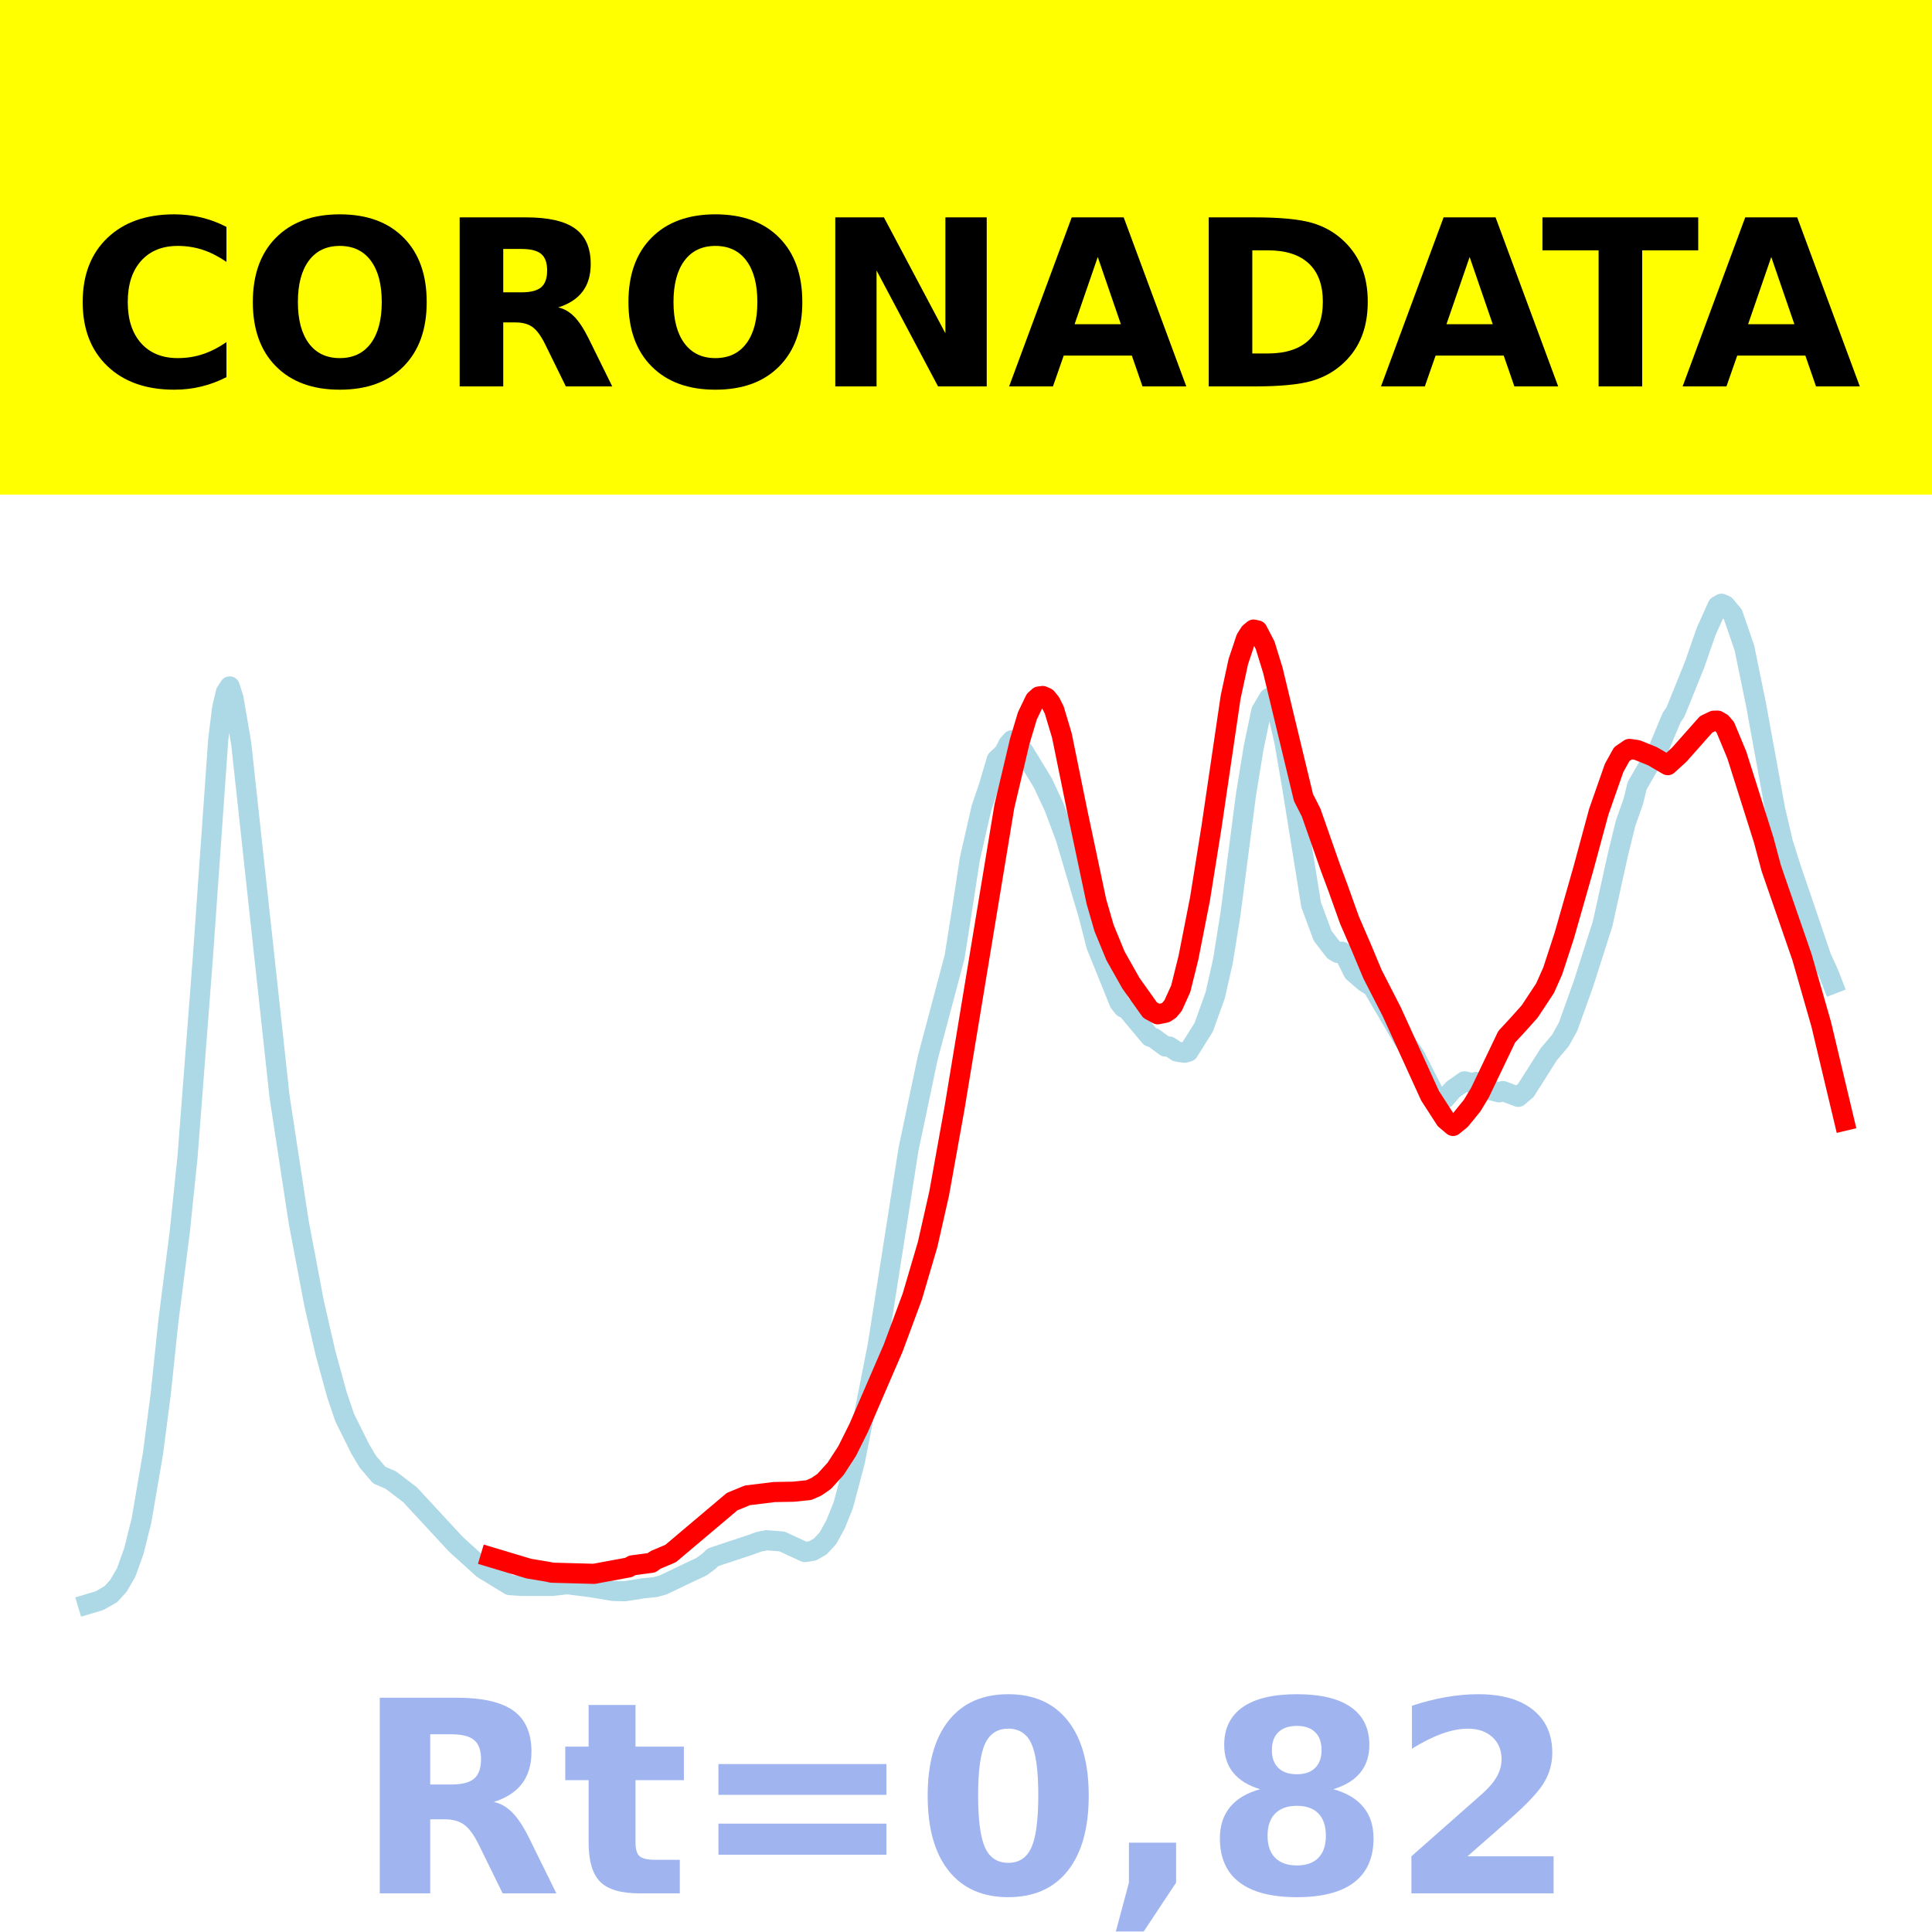
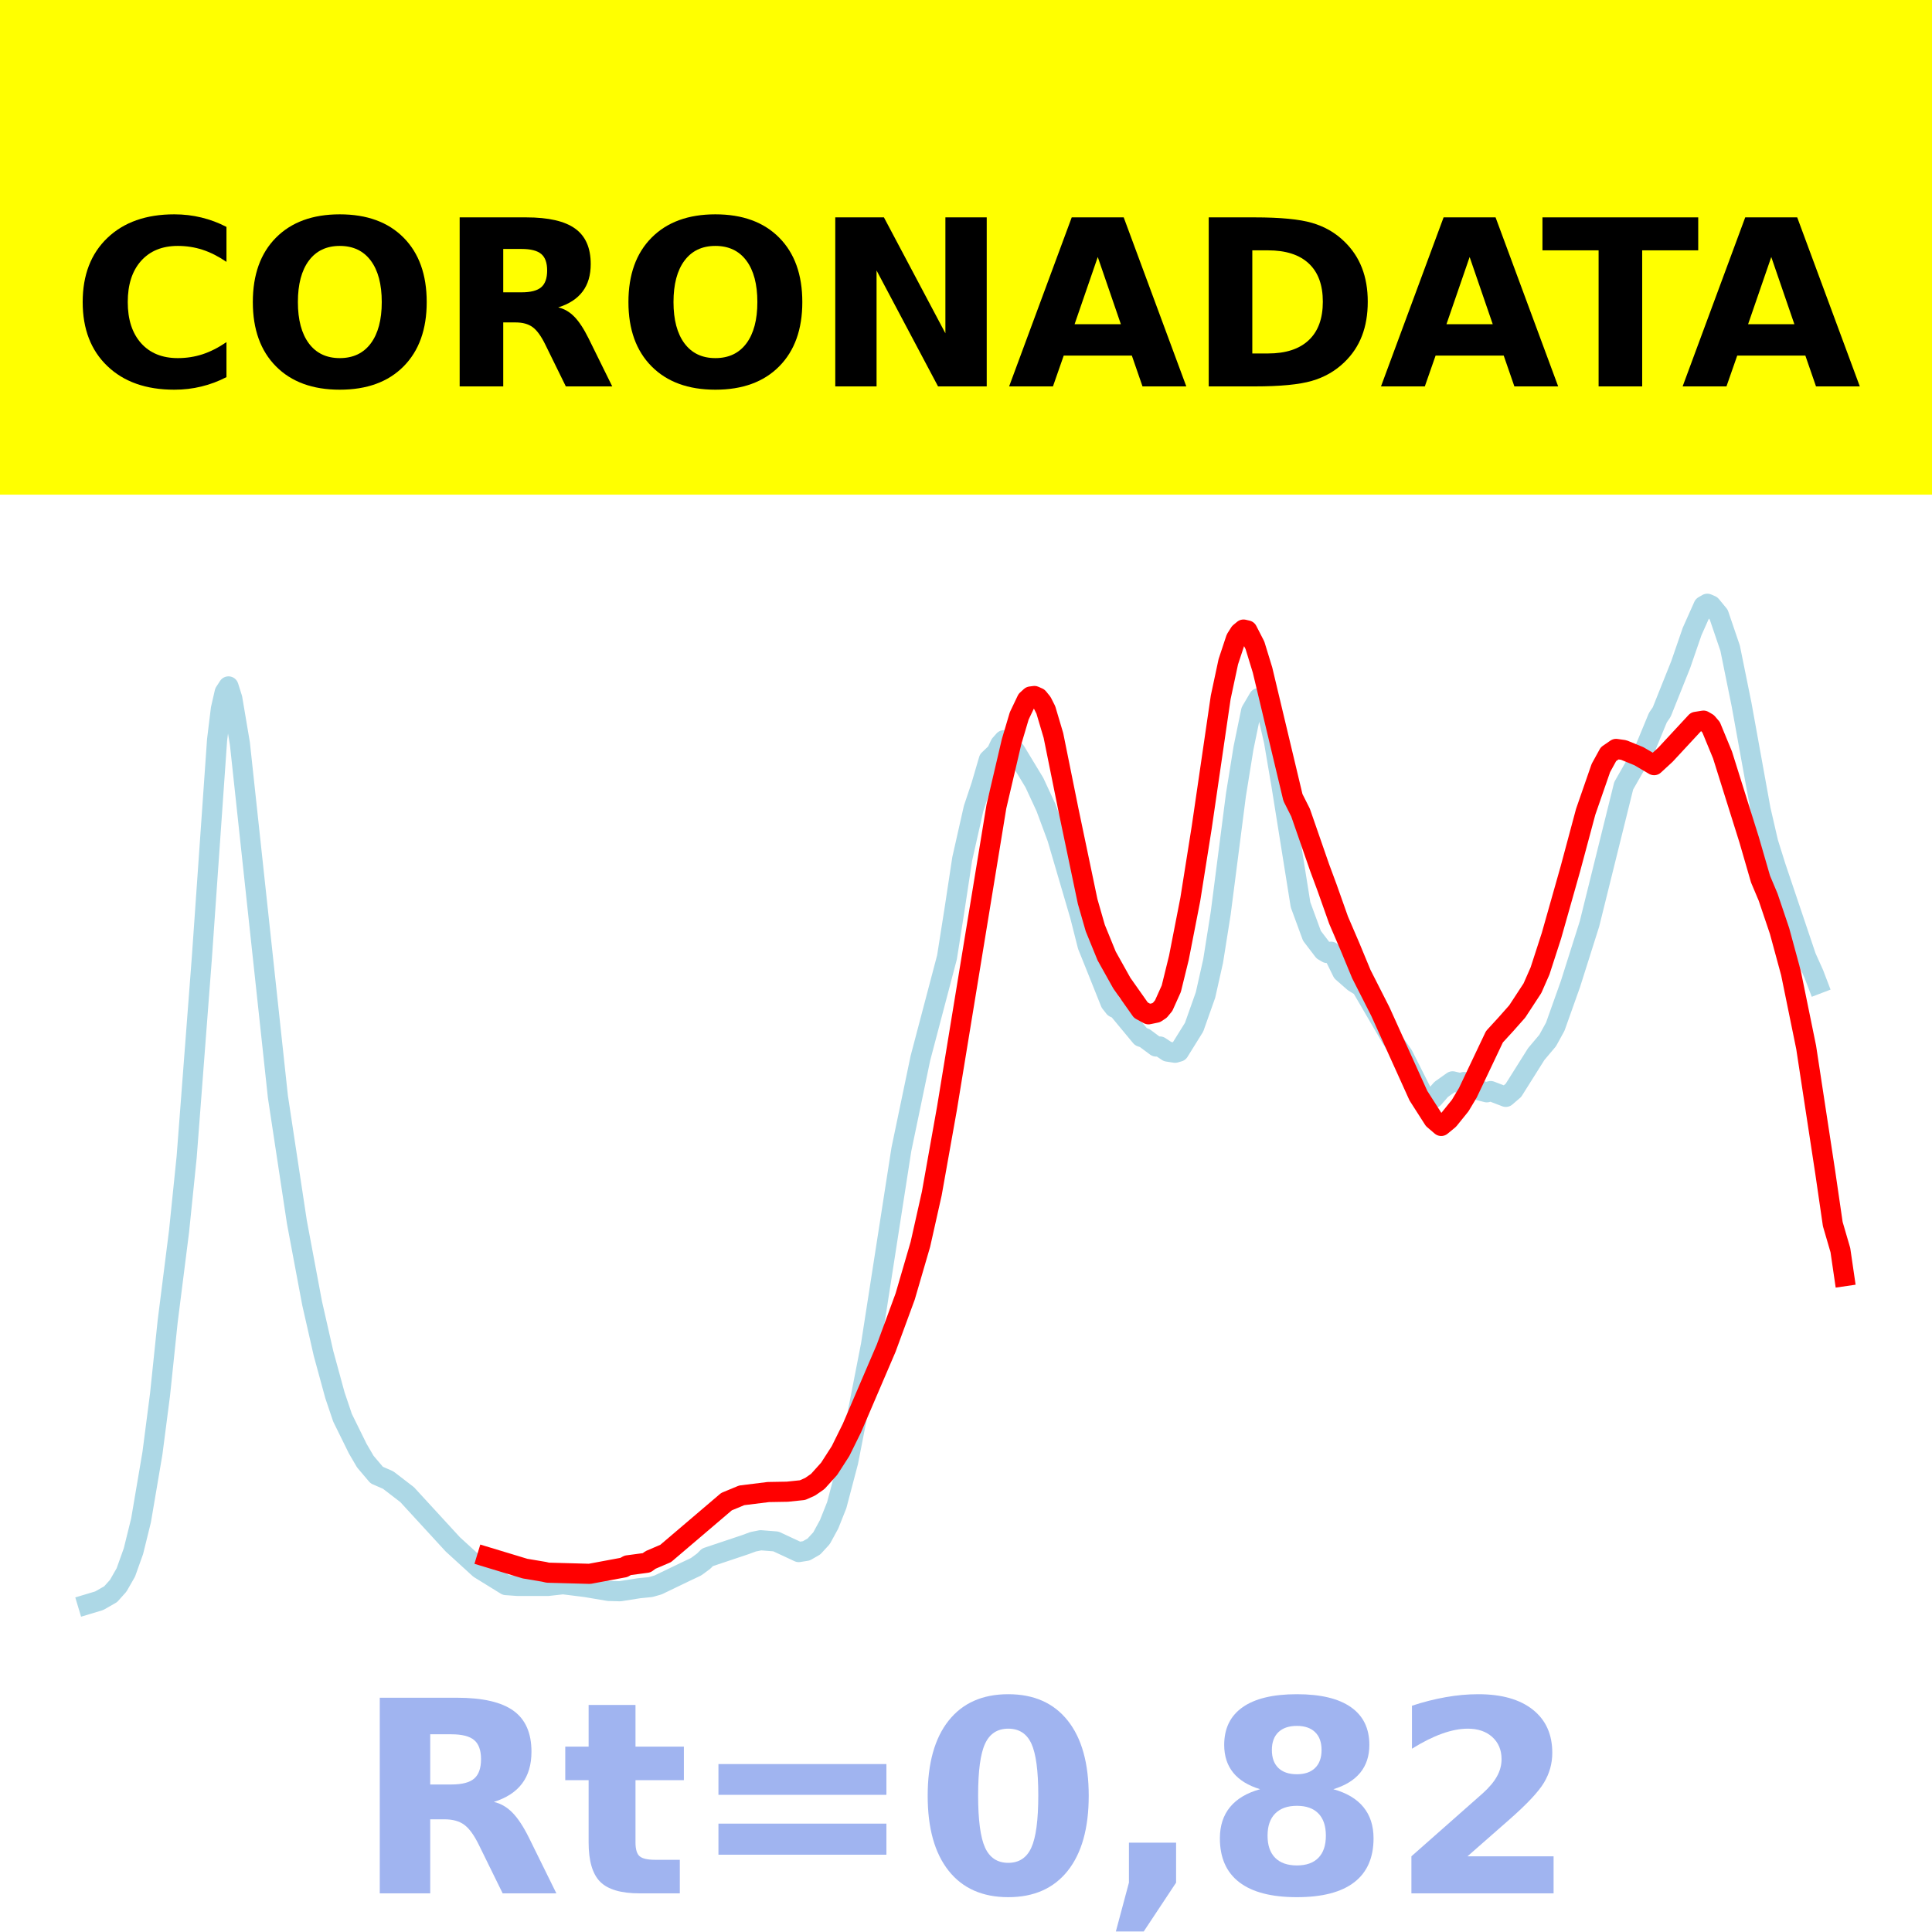
<svg xmlns="http://www.w3.org/2000/svg" xmlns:xlink="http://www.w3.org/1999/xlink" height="144pt" version="1.1" viewBox="0 0 144 144" width="144pt">
  <defs>
    <style type="text/css">*{stroke-linecap:butt;stroke-linejoin:round;}</style>
  </defs>
  <g id="figure_1">
    <g id="patch_1">
      <path d="M 0 144  L 144 144  L 144 0  L 0 0  z " style="fill:#ffffff;" />
    </g>
    <g id="axes_1">
      <g id="patch_2">
        <path d="M 0 144  L 144 144  L 144 0  L 0 0  z " style="fill:#ffffff;" />
      </g>
      <g id="line2d_1">
-         <path clip-path="url(#pad0584cd14)" d="M 6.545 119.565  L 7.403 119.309  L 8.26 118.823  L 8.832 118.191  L 9.404 117.201  L 9.975 115.615  L 10.547 113.32  L 11.405 108.314  L 11.976 103.935  L 12.548 98.495  L 13.405 91.767  L 13.977 86.227  L 15.12 71.38  L 16.264 55.155  L 16.549 52.835  L 16.835 51.6  L 17.121 51.161  L 17.407 52.059  L 17.979 55.42  L 20.837 81.742  L 22.266 91.098  L 23.409 97.138  L 24.267 100.876  L 25.124 103.99  L 25.696 105.672  L 26.839 107.974  L 27.411 108.942  L 28.268 109.945  L 29.126 110.314  L 30.555 111.403  L 33.985 115.106  L 35.986 116.918  L 37.987 118.143  L 38.844 118.204  L 41.131 118.207  L 42.274 118.079  L 43.989 118.292  L 45.704 118.58  L 46.561 118.602  L 47.99 118.378  L 48.848 118.293  L 49.42 118.133  L 51.42 117.177  L 52.278 116.775  L 52.85 116.356  L 53.135 116.073  L 55.994 115.124  L 56.565 114.914  L 57.137 114.801  L 58.28 114.89  L 59.995 115.682  L 60.567 115.591  L 61.139 115.265  L 61.71 114.648  L 62.282 113.609  L 62.854 112.183  L 63.711 108.958  L 65.426 100.254  L 67.713 85.672  L 69.142 78.875  L 71.143 71.351  L 71.714 67.756  L 72.286 64.019  L 73.143 60.256  L 73.715 58.566  L 74.287 56.627  L 74.858 56.083  L 75.144 55.487  L 75.43 55.168  L 75.716 55.306  L 76.287 55.995  L 77.717 58.336  L 78.574 60.168  L 79.432 62.459  L 81.146 68.255  L 81.718 70.49  L 82.29 71.899  L 83.433 74.73  L 83.719 75.093  L 84.005 75.222  L 85.72 77.272  L 86.006 77.37  L 86.863 78.001  L 87.149 78  L 87.721 78.378  L 88.292 78.466  L 88.578 78.384  L 89.721 76.561  L 90.579 74.162  L 91.15 71.636  L 91.722 68.062  L 92.865 59.254  L 93.437 55.744  L 94.009 52.997  L 94.58 52.032  L 94.866 52.23  L 95.152 52.774  L 95.724 55.235  L 96.295 58.567  L 97.724 67.436  L 98.582 69.751  L 99.439 70.865  L 99.725 71.032  L 100.011 70.935  L 100.297 71.3  L 100.869 72.452  L 101.726 73.196  L 102.298 73.552  L 104.584 77.444  L 105.442 78.664  L 106.871 81.473  L 107.443 81.902  L 107.728 81.847  L 108.3 81.198  L 109.158 80.596  L 109.729 80.733  L 110.015 80.646  L 110.587 80.825  L 111.158 81.27  L 111.73 81.415  L 112.016 81.322  L 113.159 81.754  L 113.731 81.266  L 115.446 78.564  L 116.303 77.555  L 116.875 76.523  L 118.018 73.34  L 119.447 68.862  L 120.591 63.687  L 121.162 61.356  L 121.734 59.743  L 122.02 58.569  L 123.163 56.582  L 123.449 56.224  L 124.021 54.856  L 124.592 53.488  L 124.878 53.072  L 126.307 49.533  L 127.165 47.068  L 128.022 45.164  L 128.308 45  L 128.594 45.125  L 129.166 45.814  L 130.023 48.314  L 130.881 52.503  L 132.31 60.334  L 132.881 62.789  L 133.453 64.599  L 135.74 71.327  L 136.311 72.588  L 136.597 73.327  L 136.597 73.327  " style="fill:none;stroke:#add8e6;stroke-linecap:square;stroke-width:1.5;" />
+         <path clip-path="url(#p795f1c636f)" d="M 6.545 119.565  L 7.396 119.309  L 8.246 118.823  L 8.812 118.191  L 9.379 117.201  L 9.946 115.615  L 10.512 113.32  L 11.362 108.314  L 11.929 103.935  L 12.496 98.495  L 13.346 91.767  L 13.913 86.227  L 15.046 71.38  L 16.179 55.155  L 16.463 52.835  L 16.746 51.6  L 17.03 51.161  L 17.313 52.059  L 17.88 55.42  L 20.713 81.742  L 22.13 91.098  L 23.263 97.138  L 24.113 100.876  L 24.963 103.99  L 25.53 105.672  L 26.664 107.974  L 27.23 108.942  L 28.08 109.945  L 28.93 110.314  L 30.347 111.403  L 33.747 115.106  L 35.731 116.918  L 37.714 118.143  L 38.564 118.204  L 40.831 118.207  L 41.965 118.079  L 43.665 118.292  L 45.365 118.58  L 46.215 118.602  L 47.632 118.378  L 48.482 118.293  L 49.048 118.133  L 51.032 117.177  L 51.882 116.775  L 52.449 116.356  L 52.732 116.073  L 55.566 115.124  L 56.132 114.914  L 56.699 114.801  L 57.832 114.89  L 59.532 115.682  L 60.099 115.591  L 60.666 115.265  L 61.233 114.648  L 61.799 113.609  L 62.366 112.183  L 63.216 108.958  L 64.916 100.254  L 67.183 85.672  L 68.6 78.875  L 70.583 71.351  L 71.15 67.756  L 71.717 64.019  L 72.567 60.256  L 73.133 58.566  L 73.7 56.627  L 74.267 56.083  L 74.55 55.487  L 74.834 55.168  L 75.117 55.306  L 75.684 55.995  L 77.1 58.336  L 77.95 60.168  L 78.8 62.459  L 80.501 68.255  L 81.067 70.49  L 81.634 71.899  L 82.767 74.73  L 83.051 75.093  L 83.334 75.222  L 85.034 77.272  L 85.318 77.37  L 86.168 78.001  L 86.451 78  L 87.018 78.378  L 87.584 78.466  L 87.868 78.384  L 89.001 76.561  L 89.851 74.162  L 90.418 71.636  L 90.985 68.062  L 92.118 59.254  L 92.685 55.744  L 93.251 52.997  L 93.818 52.032  L 94.102 52.23  L 94.385 52.774  L 94.952 55.235  L 95.518 58.567  L 96.935 67.436  L 97.785 69.751  L 98.635 70.865  L 98.919 71.032  L 99.202 70.935  L 99.485 71.3  L 100.052 72.452  L 100.902 73.196  L 101.469 73.552  L 103.736 77.444  L 104.586 78.664  L 106.002 81.473  L 106.569 81.902  L 106.852 81.847  L 107.419 81.198  L 108.269 80.596  L 108.836 80.733  L 109.119 80.646  L 109.686 80.825  L 110.253 81.27  L 110.819 81.415  L 111.103 81.322  L 112.236 81.754  L 112.803 81.266  L 114.503 78.564  L 115.353 77.555  L 115.92 76.523  L 117.053 73.34  L 118.47 68.862  L 121.02 58.569  L 122.153 56.582  L 122.437 56.224  L 123.004 54.856  L 123.57 53.488  L 123.854 53.072  L 125.27 49.533  L 126.12 47.068  L 126.97 45.164  L 127.254 45  L 127.537 45.125  L 128.104 45.814  L 128.954 48.314  L 129.804 52.503  L 131.221 60.334  L 131.787 62.789  L 132.354 64.599  L 134.621 71.327  L 135.188 72.588  L 135.471 73.327  L 135.471 73.327  " style="fill:none;stroke:#add8e6;stroke-linecap:square;stroke-width:1.5;" />
      </g>
      <g id="line2d_2">
-         <path clip-path="url(#pad0584cd14)" d="M 36.557 116.057  L 39.416 116.915  L 40.845 117.153  L 41.131 117.219  L 44.275 117.304  L 46.847 116.829  L 47.133 116.671  L 48.562 116.481  L 48.848 116.272  L 49.991 115.786  L 54.565 111.924  L 55.708 111.454  L 57.709 111.208  L 59.138 111.183  L 60.281 111.065  L 60.853 110.813  L 61.424 110.421  L 62.282 109.477  L 63.139 108.156  L 63.997 106.436  L 66.569 100.485  L 67.998 96.634  L 69.142 92.745  L 69.999 88.957  L 71.143 82.599  L 74.858 60.109  L 76.002 55.268  L 76.573 53.359  L 77.145 52.171  L 77.431 51.913  L 77.717 51.876  L 78.002 52.003  L 78.288 52.35  L 78.574 52.911  L 79.146 54.82  L 80.289 60.432  L 81.718 67.193  L 82.29 69.17  L 83.147 71.253  L 84.291 73.28  L 85.72 75.29  L 86.291 75.6  L 86.863 75.482  L 87.149 75.295  L 87.435 74.954  L 88.006 73.693  L 88.578 71.387  L 89.435 67.034  L 90.293 61.677  L 91.722 51.971  L 92.294 49.322  L 92.865 47.608  L 93.151 47.159  L 93.437 46.924  L 93.723 46.99  L 94.295 48.094  L 94.866 49.943  L 97.153 59.441  L 97.724 60.565  L 99.154 64.649  L 99.725 66.18  L 100.583 68.58  L 101.44 70.558  L 102.298 72.609  L 103.727 75.398  L 106.585 81.665  L 107.728 83.436  L 108.3 83.921  L 108.872 83.454  L 109.729 82.401  L 110.301 81.452  L 112.302 77.275  L 113.159 76.347  L 114.017 75.388  L 115.16 73.655  L 115.732 72.367  L 116.589 69.743  L 118.018 64.737  L 119.162 60.507  L 120.305 57.241  L 120.877 56.21  L 121.448 55.82  L 122.02 55.901  L 123.163 56.363  L 124.306 57.03  L 125.164 56.248  L 127.165 53.99  L 127.736 53.718  L 128.022 53.712  L 128.308 53.879  L 128.594 54.21  L 129.451 56.271  L 131.452 62.595  L 132.024 64.731  L 134.31 71.341  L 135.74 76.331  L 137.455 83.535  L 137.455 83.535  " style="fill:none;stroke:#ff0000;stroke-linecap:square;stroke-width:1.5;" />
+         <path clip-path="url(#p795f1c636f)" d="M 36.298 116.057  L 39.131 116.915  L 40.548 117.153  L 40.831 117.219  L 43.948 117.304  L 46.498 116.829  L 46.782 116.671  L 48.198 116.481  L 48.482 116.272  L 49.615 115.786  L 54.149 111.924  L 55.282 111.454  L 57.266 111.208  L 58.682 111.183  L 59.816 111.065  L 60.383 110.813  L 60.949 110.421  L 61.799 109.477  L 62.649 108.156  L 63.499 106.436  L 66.05 100.485  L 67.466 96.634  L 68.6 92.745  L 69.45 88.957  L 70.583 82.599  L 74.267 60.109  L 75.4 55.268  L 75.967 53.359  L 76.534 52.171  L 76.817 51.913  L 77.1 51.876  L 77.384 52.003  L 77.667 52.35  L 77.95 52.911  L 78.517 54.82  L 79.651 60.432  L 81.067 67.193  L 81.634 69.17  L 82.484 71.253  L 83.617 73.28  L 85.034 75.29  L 85.601 75.6  L 86.168 75.482  L 86.451 75.295  L 86.734 74.954  L 87.301 73.693  L 87.868 71.387  L 88.718 67.034  L 89.568 61.677  L 90.985 51.971  L 91.551 49.322  L 92.118 47.608  L 92.401 47.159  L 92.685 46.924  L 92.968 46.99  L 93.535 48.094  L 94.102 49.943  L 96.368 59.441  L 96.935 60.565  L 98.352 64.649  L 98.919 66.18  L 99.769 68.58  L 100.619 70.558  L 101.469 72.609  L 102.885 75.398  L 105.719 81.665  L 106.852 83.436  L 107.419 83.921  L 107.986 83.454  L 108.836 82.401  L 109.403 81.452  L 111.386 77.275  L 112.236 76.347  L 113.086 75.388  L 114.22 73.655  L 114.786 72.367  L 115.636 69.743  L 117.053 64.737  L 118.187 60.507  L 119.32 57.241  L 119.887 56.21  L 120.453 55.82  L 121.02 55.901  L 122.153 56.363  L 123.287 57.03  L 124.137 56.248  L 126.404 53.803  L 126.97 53.712  L 127.254 53.879  L 127.537 54.21  L 128.387 56.271  L 130.371 62.595  L 131.221 65.527  L 131.787 66.87  L 132.638 69.392  L 133.488 72.523  L 134.621 78.066  L 136.038 87.349  L 136.604 91.234  L 137.171 93.177  L 137.455 95.12  L 137.455 95.12  " style="fill:none;stroke:#ff0000;stroke-linecap:square;stroke-width:1.5;" />
      </g>
      <g id="patch_3">
        <path d="M 0 144  L 0 0  " style="fill:none;stroke:#ffffff;stroke-linecap:square;stroke-linejoin:miter;stroke-width:0.8;" />
      </g>
      <g id="patch_4">
        <path d="M 144 144  L 144 0  " style="fill:none;stroke:#ffffff;stroke-linecap:square;stroke-linejoin:miter;stroke-width:0.8;" />
      </g>
      <g id="patch_5">
        <path d="M 0 144  L 144 144  " style="fill:none;stroke:#ffffff;stroke-linecap:square;stroke-linejoin:miter;stroke-width:0.8;" />
      </g>
      <g id="patch_6">
        <path d="M 0 0  L 144 0  " style="fill:none;stroke:#ffffff;stroke-linecap:square;stroke-linejoin:miter;stroke-width:0.8;" />
      </g>
    </g>
    <g id="text_1">
      <g id="patch_7">
        <path d="M -64.848 36.368  L 208.848 36.368  L 208.848 -7.654  L -64.848 -7.654  z " style="fill:#ffff00;stroke:#ffff00;stroke-linejoin:miter;" />
      </g>
      <g transform="translate(72 9.45018)scale(0.1728 -0.1728)" />
      <g transform="translate(-60.87375 28.8)scale(0.1728 -0.1728)">
        <defs>
          <path id="DejaVuSans-Bold-32" />
          <path d="M 67 4  Q 61.812 1.312 56.203 -0.047  Q 50.594 -1.422 44.484 -1.422  Q 26.266 -1.422 15.625 8.766  Q 4.984 18.953 4.984 36.375  Q 4.984 53.859 15.625 64.031  Q 26.266 74.219 44.484 74.219  Q 50.594 74.219 56.203 72.844  Q 61.812 71.484 67 68.797  L 67 53.719  Q 61.766 57.281 56.688 58.938  Q 51.609 60.594 46 60.594  Q 35.938 60.594 30.172 54.141  Q 24.422 47.703 24.422 36.375  Q 24.422 25.094 30.172 18.641  Q 35.938 12.203 46 12.203  Q 51.609 12.203 56.688 13.859  Q 61.766 15.531 67 19.094  z " id="DejaVuSans-Bold-67" />
          <path d="M 42.484 60.594  Q 33.891 60.594 29.156 54.25  Q 24.422 47.906 24.422 36.375  Q 24.422 24.906 29.156 18.547  Q 33.891 12.203 42.484 12.203  Q 51.125 12.203 55.859 18.547  Q 60.594 24.906 60.594 36.375  Q 60.594 47.906 55.859 54.25  Q 51.125 60.594 42.484 60.594  z M 42.484 74.219  Q 60.062 74.219 70.016 64.156  Q 79.984 54.109 79.984 36.375  Q 79.984 18.703 70.016 8.641  Q 60.062 -1.422 42.484 -1.422  Q 24.953 -1.422 14.969 8.641  Q 4.984 18.703 4.984 36.375  Q 4.984 54.109 14.969 64.156  Q 24.953 74.219 42.484 74.219  z " id="DejaVuSans-Bold-79" />
          <path d="M 35.891 40.578  Q 41.797 40.578 44.359 42.766  Q 46.922 44.969 46.922 50  Q 46.922 54.984 44.359 57.125  Q 41.797 59.281 35.891 59.281  L 27.984 59.281  L 27.984 40.578  z M 27.984 27.594  L 27.984 0  L 9.188 0  L 9.188 72.906  L 37.891 72.906  Q 52.297 72.906 59 68.062  Q 65.719 63.234 65.719 52.781  Q 65.719 45.562 62.219 40.922  Q 58.734 36.281 51.703 34.078  Q 55.562 33.203 58.609 30.094  Q 61.672 27 64.797 20.703  L 75 0  L 54.984 0  L 46.094 18.109  Q 43.406 23.578 40.641 25.578  Q 37.891 27.594 33.297 27.594  z " id="DejaVuSans-Bold-82" />
          <path d="M 9.188 72.906  L 30.172 72.906  L 56.688 22.906  L 56.688 72.906  L 74.516 72.906  L 74.516 0  L 53.516 0  L 27 50  L 27 0  L 9.188 0  z " id="DejaVuSans-Bold-78" />
          <path d="M 53.422 13.281  L 24.031 13.281  L 19.391 0  L 0.484 0  L 27.484 72.906  L 49.906 72.906  L 76.906 0  L 58.016 0  z M 28.719 26.812  L 48.688 26.812  L 38.719 55.812  z " id="DejaVuSans-Bold-65" />
          <path d="M 27.984 58.688  L 27.984 14.203  L 34.719 14.203  Q 46.234 14.203 52.312 19.922  Q 58.406 25.641 58.406 36.531  Q 58.406 47.359 52.344 53.016  Q 46.297 58.688 34.719 58.688  z M 9.188 72.906  L 29 72.906  Q 45.609 72.906 53.734 70.531  Q 61.859 68.172 67.672 62.5  Q 72.797 57.562 75.281 51.109  Q 77.781 44.672 77.781 36.531  Q 77.781 28.266 75.281 21.797  Q 72.797 15.328 67.672 10.406  Q 61.812 4.734 53.609 2.359  Q 45.406 0 29 0  L 9.188 0  z " id="DejaVuSans-Bold-68" />
          <path d="M 0.484 72.906  L 67.672 72.906  L 67.672 58.688  L 43.5 58.688  L 43.5 0  L 24.703 0  L 24.703 58.688  L 0.484 58.688  z " id="DejaVuSans-Bold-84" />
        </defs>
        <use xlink:href="#DejaVuSans-Bold-32" />
        <use x="34.814" xlink:href="#DejaVuSans-Bold-32" />
        <use x="69.629" xlink:href="#DejaVuSans-Bold-32" />
        <use x="104.443" xlink:href="#DejaVuSans-Bold-32" />
        <use x="139.258" xlink:href="#DejaVuSans-Bold-32" />
        <use x="174.072" xlink:href="#DejaVuSans-Bold-32" />
        <use x="208.887" xlink:href="#DejaVuSans-Bold-32" />
        <use x="243.701" xlink:href="#DejaVuSans-Bold-32" />
        <use x="278.516" xlink:href="#DejaVuSans-Bold-32" />
        <use x="313.33" xlink:href="#DejaVuSans-Bold-32" />
        <use x="348.145" xlink:href="#DejaVuSans-Bold-32" />
        <use x="382.959" xlink:href="#DejaVuSans-Bold-67" />
        <use x="456.348" xlink:href="#DejaVuSans-Bold-79" />
        <use x="541.357" xlink:href="#DejaVuSans-Bold-82" />
        <use x="618.359" xlink:href="#DejaVuSans-Bold-79" />
        <use x="703.369" xlink:href="#DejaVuSans-Bold-78" />
        <use x="787.061" xlink:href="#DejaVuSans-Bold-65" />
        <use x="864.453" xlink:href="#DejaVuSans-Bold-68" />
        <use x="947.461" xlink:href="#DejaVuSans-Bold-65" />
        <use x="1017.104" xlink:href="#DejaVuSans-Bold-84" />
        <use x="1077.566" xlink:href="#DejaVuSans-Bold-65" />
        <use x="1154.959" xlink:href="#DejaVuSans-Bold-32" />
        <use x="1189.773" xlink:href="#DejaVuSans-Bold-32" />
        <use x="1224.588" xlink:href="#DejaVuSans-Bold-32" />
        <use x="1259.402" xlink:href="#DejaVuSans-Bold-32" />
        <use x="1294.217" xlink:href="#DejaVuSans-Bold-32" />
        <use x="1329.031" xlink:href="#DejaVuSans-Bold-32" />
        <use x="1363.846" xlink:href="#DejaVuSans-Bold-32" />
        <use x="1398.66" xlink:href="#DejaVuSans-Bold-32" />
        <use x="1433.475" xlink:href="#DejaVuSans-Bold-32" />
        <use x="1468.289" xlink:href="#DejaVuSans-Bold-32" />
        <use x="1503.104" xlink:href="#DejaVuSans-Bold-32" />
      </g>
    </g>
    <g id="text_2">
      <g style="fill:#4169e1;opacity:0.5;" transform="translate(26.46875 141.12)scale(0.2 -0.2)">
        <defs>
          <path d="M 27.484 70.219  L 27.484 54.688  L 45.516 54.688  L 45.516 42.188  L 27.484 42.188  L 27.484 19  Q 27.484 15.188 29 13.844  Q 30.516 12.5 35.016 12.5  L 44 12.5  L 44 0  L 29 0  Q 18.656 0 14.328 4.312  Q 10.016 8.641 10.016 19  L 10.016 42.188  L 1.312 42.188  L 1.312 54.688  L 10.016 54.688  L 10.016 70.219  z " id="DejaVuSans-Bold-116" />
          <path d="M 10.594 48.188  L 73.188 48.188  L 73.188 36.719  L 10.594 36.719  z M 10.594 25.984  L 73.188 25.984  L 73.188 14.406  L 10.594 14.406  z " id="DejaVuSans-Bold-61" />
          <path d="M 46 36.531  Q 46 50.203 43.438 55.781  Q 40.875 61.375 34.812 61.375  Q 28.766 61.375 26.172 55.781  Q 23.578 50.203 23.578 36.531  Q 23.578 22.703 26.172 17.031  Q 28.766 11.375 34.812 11.375  Q 40.828 11.375 43.406 17.031  Q 46 22.703 46 36.531  z M 64.797 36.375  Q 64.797 18.266 56.984 8.422  Q 49.172 -1.422 34.812 -1.422  Q 20.406 -1.422 12.594 8.422  Q 4.781 18.266 4.781 36.375  Q 4.781 54.547 12.594 64.375  Q 20.406 74.219 34.812 74.219  Q 49.172 74.219 56.984 64.375  Q 64.797 54.547 64.797 36.375  z " id="DejaVuSans-Bold-48" />
          <path d="M 10.203 18.891  L 27.781 18.891  L 27.781 4  L 15.719 -14.203  L 5.328 -14.203  L 10.203 4  z " id="DejaVuSans-Bold-44" />
          <path d="M 34.812 32.625  Q 29.547 32.625 26.703 29.734  Q 23.875 26.859 23.875 21.484  Q 23.875 16.109 26.703 13.25  Q 29.547 10.406 34.812 10.406  Q 40.047 10.406 42.828 13.25  Q 45.609 16.109 45.609 21.484  Q 45.609 26.906 42.828 29.766  Q 40.047 32.625 34.812 32.625  z M 21.094 38.812  Q 14.453 40.828 11.078 44.969  Q 7.719 49.125 7.719 55.328  Q 7.719 64.547 14.594 69.375  Q 21.484 74.219 34.812 74.219  Q 48.047 74.219 54.922 69.406  Q 61.812 64.594 61.812 55.328  Q 61.812 49.125 58.422 44.969  Q 55.031 40.828 48.391 38.812  Q 55.812 36.766 59.594 32.156  Q 63.375 27.547 63.375 20.516  Q 63.375 9.672 56.172 4.125  Q 48.969 -1.422 34.812 -1.422  Q 20.609 -1.422 13.359 4.125  Q 6.109 9.672 6.109 20.516  Q 6.109 27.547 9.891 32.156  Q 13.672 36.766 21.094 38.812  z M 25.484 53.422  Q 25.484 49.078 27.906 46.734  Q 30.328 44.391 34.812 44.391  Q 39.203 44.391 41.594 46.734  Q 44 49.078 44 53.422  Q 44 57.766 41.594 60.078  Q 39.203 62.406 34.812 62.406  Q 30.328 62.406 27.906 60.062  Q 25.484 57.719 25.484 53.422  z " id="DejaVuSans-Bold-56" />
          <path d="M 28.812 13.812  L 60.891 13.812  L 60.891 0  L 7.906 0  L 7.906 13.812  L 34.516 37.312  Q 38.094 40.531 39.797 43.609  Q 41.5 46.688 41.5 50  Q 41.5 55.125 38.062 58.25  Q 34.625 61.375 28.906 61.375  Q 24.516 61.375 19.281 59.5  Q 14.062 57.625 8.109 53.906  L 8.109 69.922  Q 14.453 72.016 20.656 73.109  Q 26.859 74.219 32.812 74.219  Q 45.906 74.219 53.156 68.453  Q 60.406 62.703 60.406 52.391  Q 60.406 46.438 57.328 41.281  Q 54.25 36.141 44.391 27.484  z " id="DejaVuSans-Bold-50" />
        </defs>
        <use xlink:href="#DejaVuSans-Bold-82" />
        <use x="77.002" xlink:href="#DejaVuSans-Bold-116" />
        <use x="124.805" xlink:href="#DejaVuSans-Bold-61" />
        <use x="208.594" xlink:href="#DejaVuSans-Bold-48" />
        <use x="278.174" xlink:href="#DejaVuSans-Bold-44" />
        <use x="316.162" xlink:href="#DejaVuSans-Bold-56" />
        <use x="385.742" xlink:href="#DejaVuSans-Bold-50" />
      </g>
    </g>
  </g>
  <defs>
-     <clipPath id="pad0584cd14">
+     <clipPath id="p795f1c636f">
      <rect height="144" width="144" x="0" y="0" />
    </clipPath>
  </defs>
</svg>
